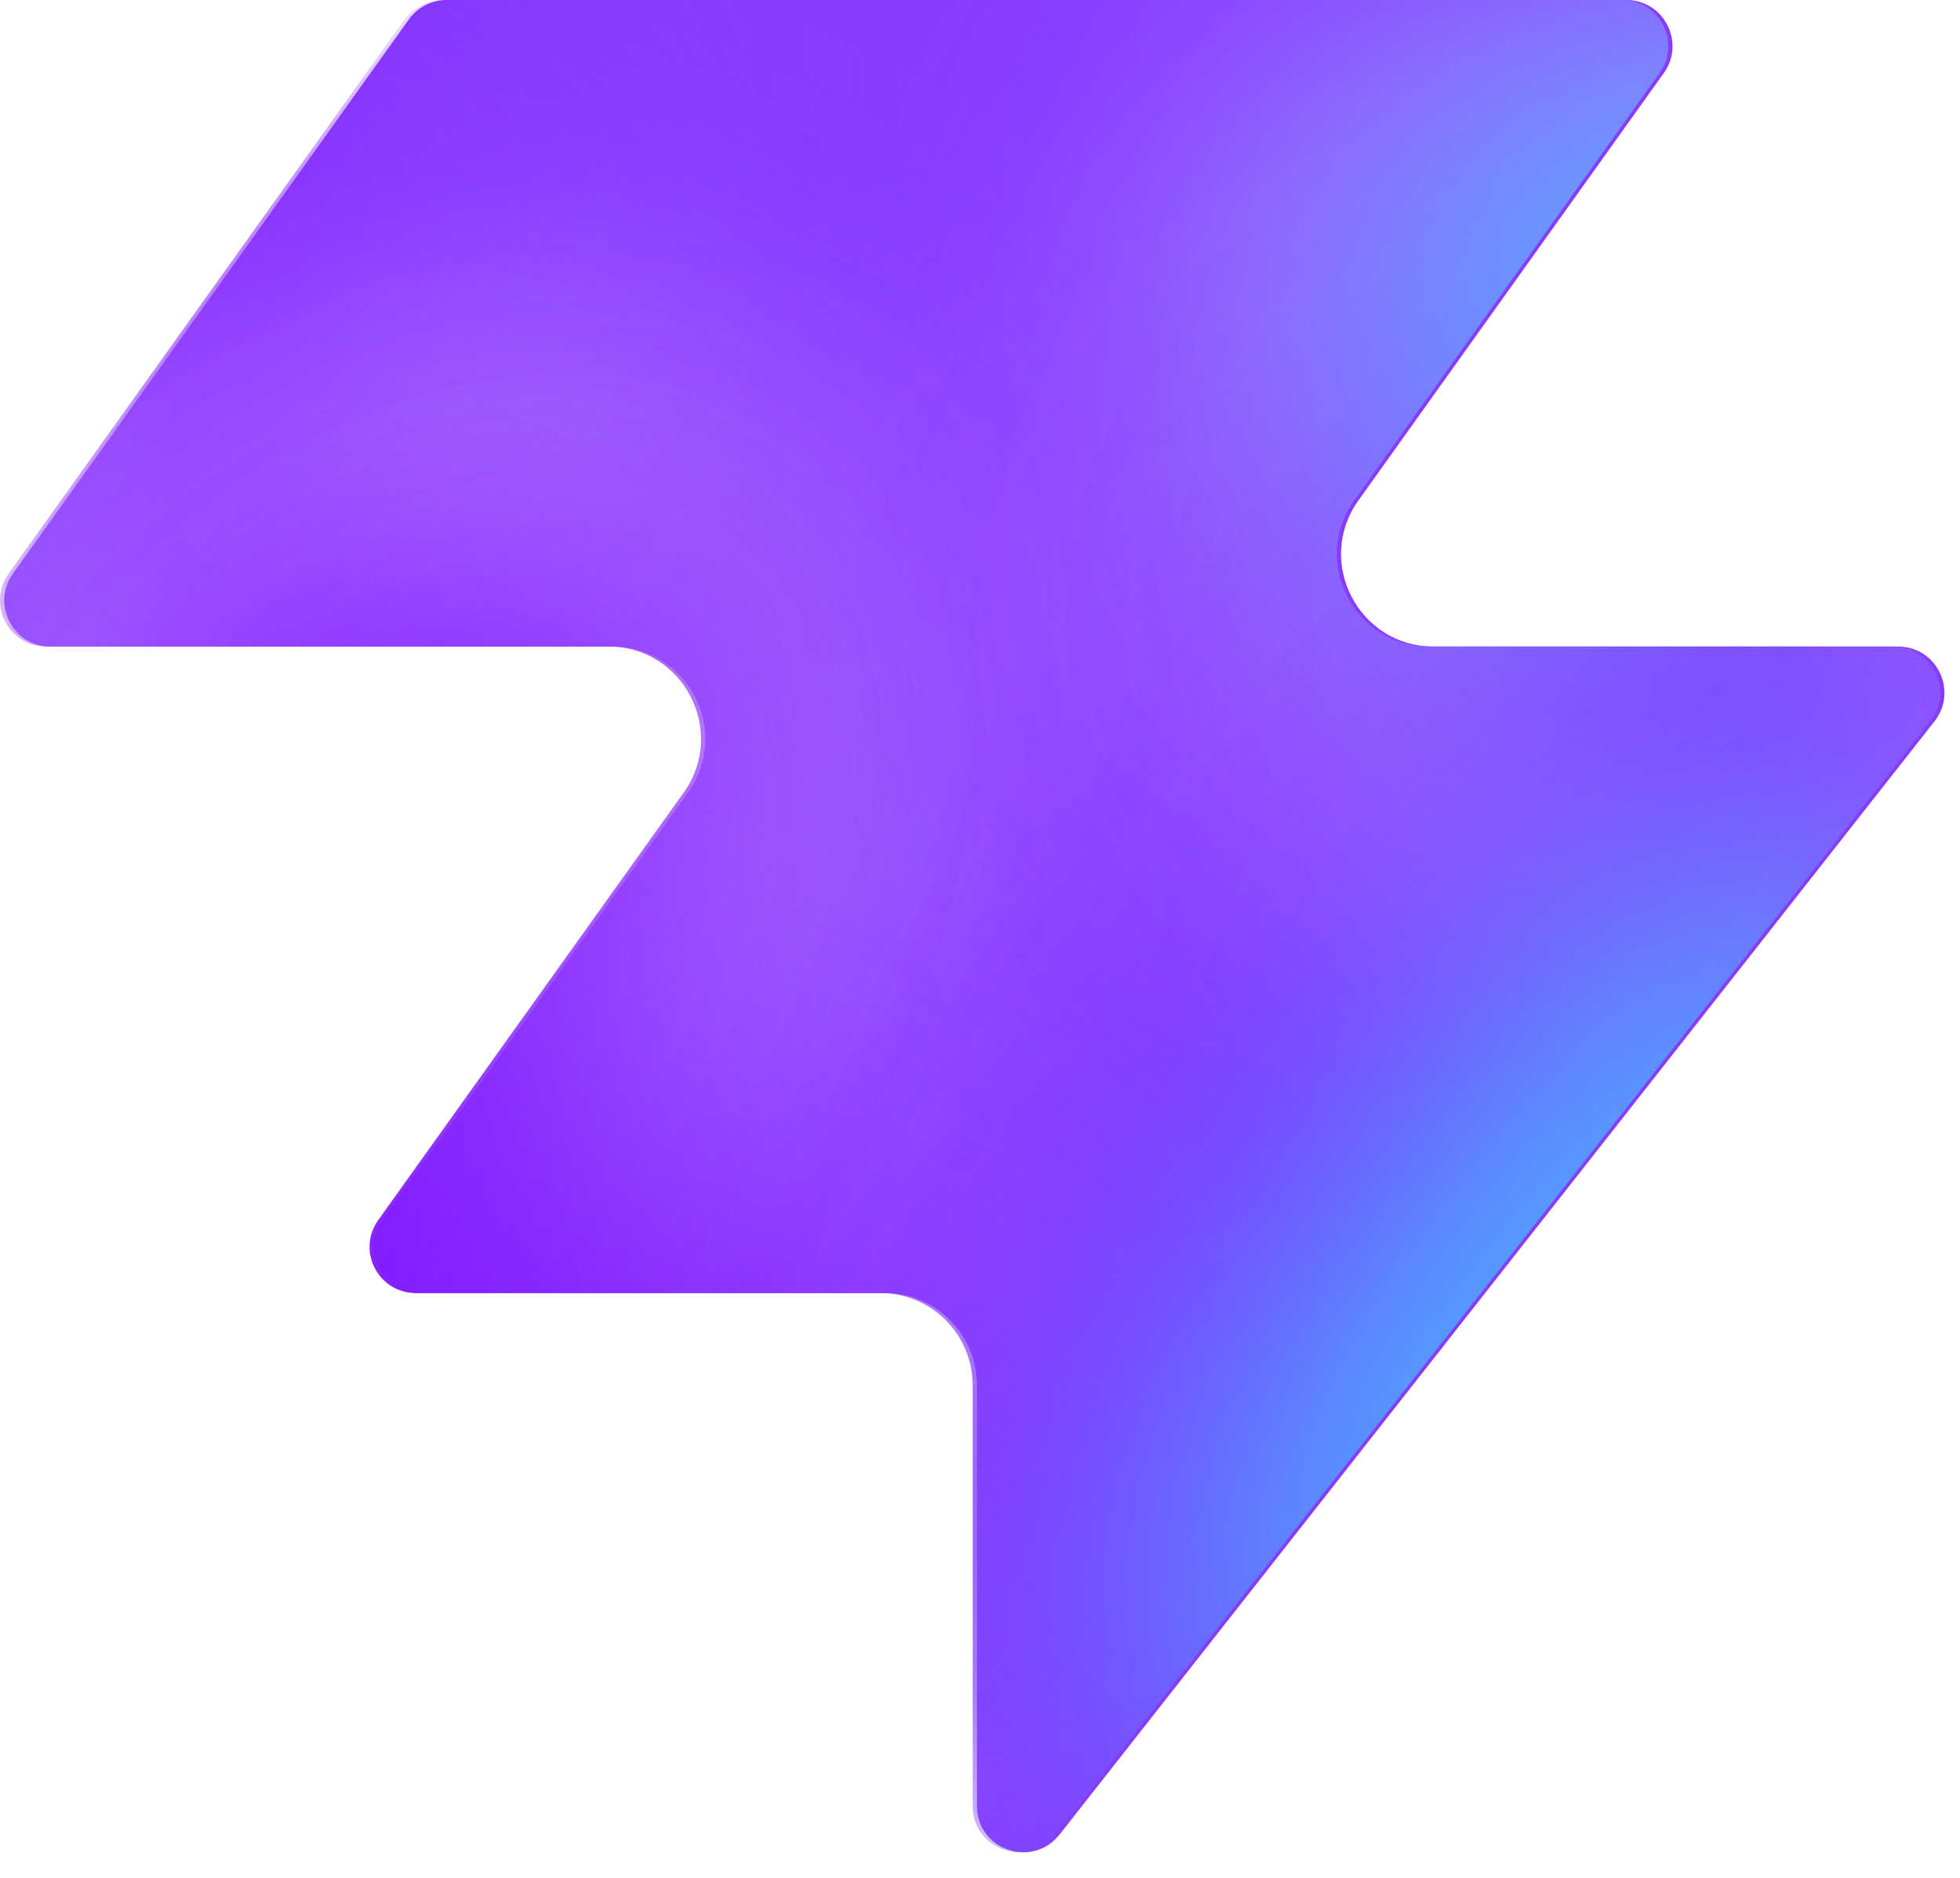
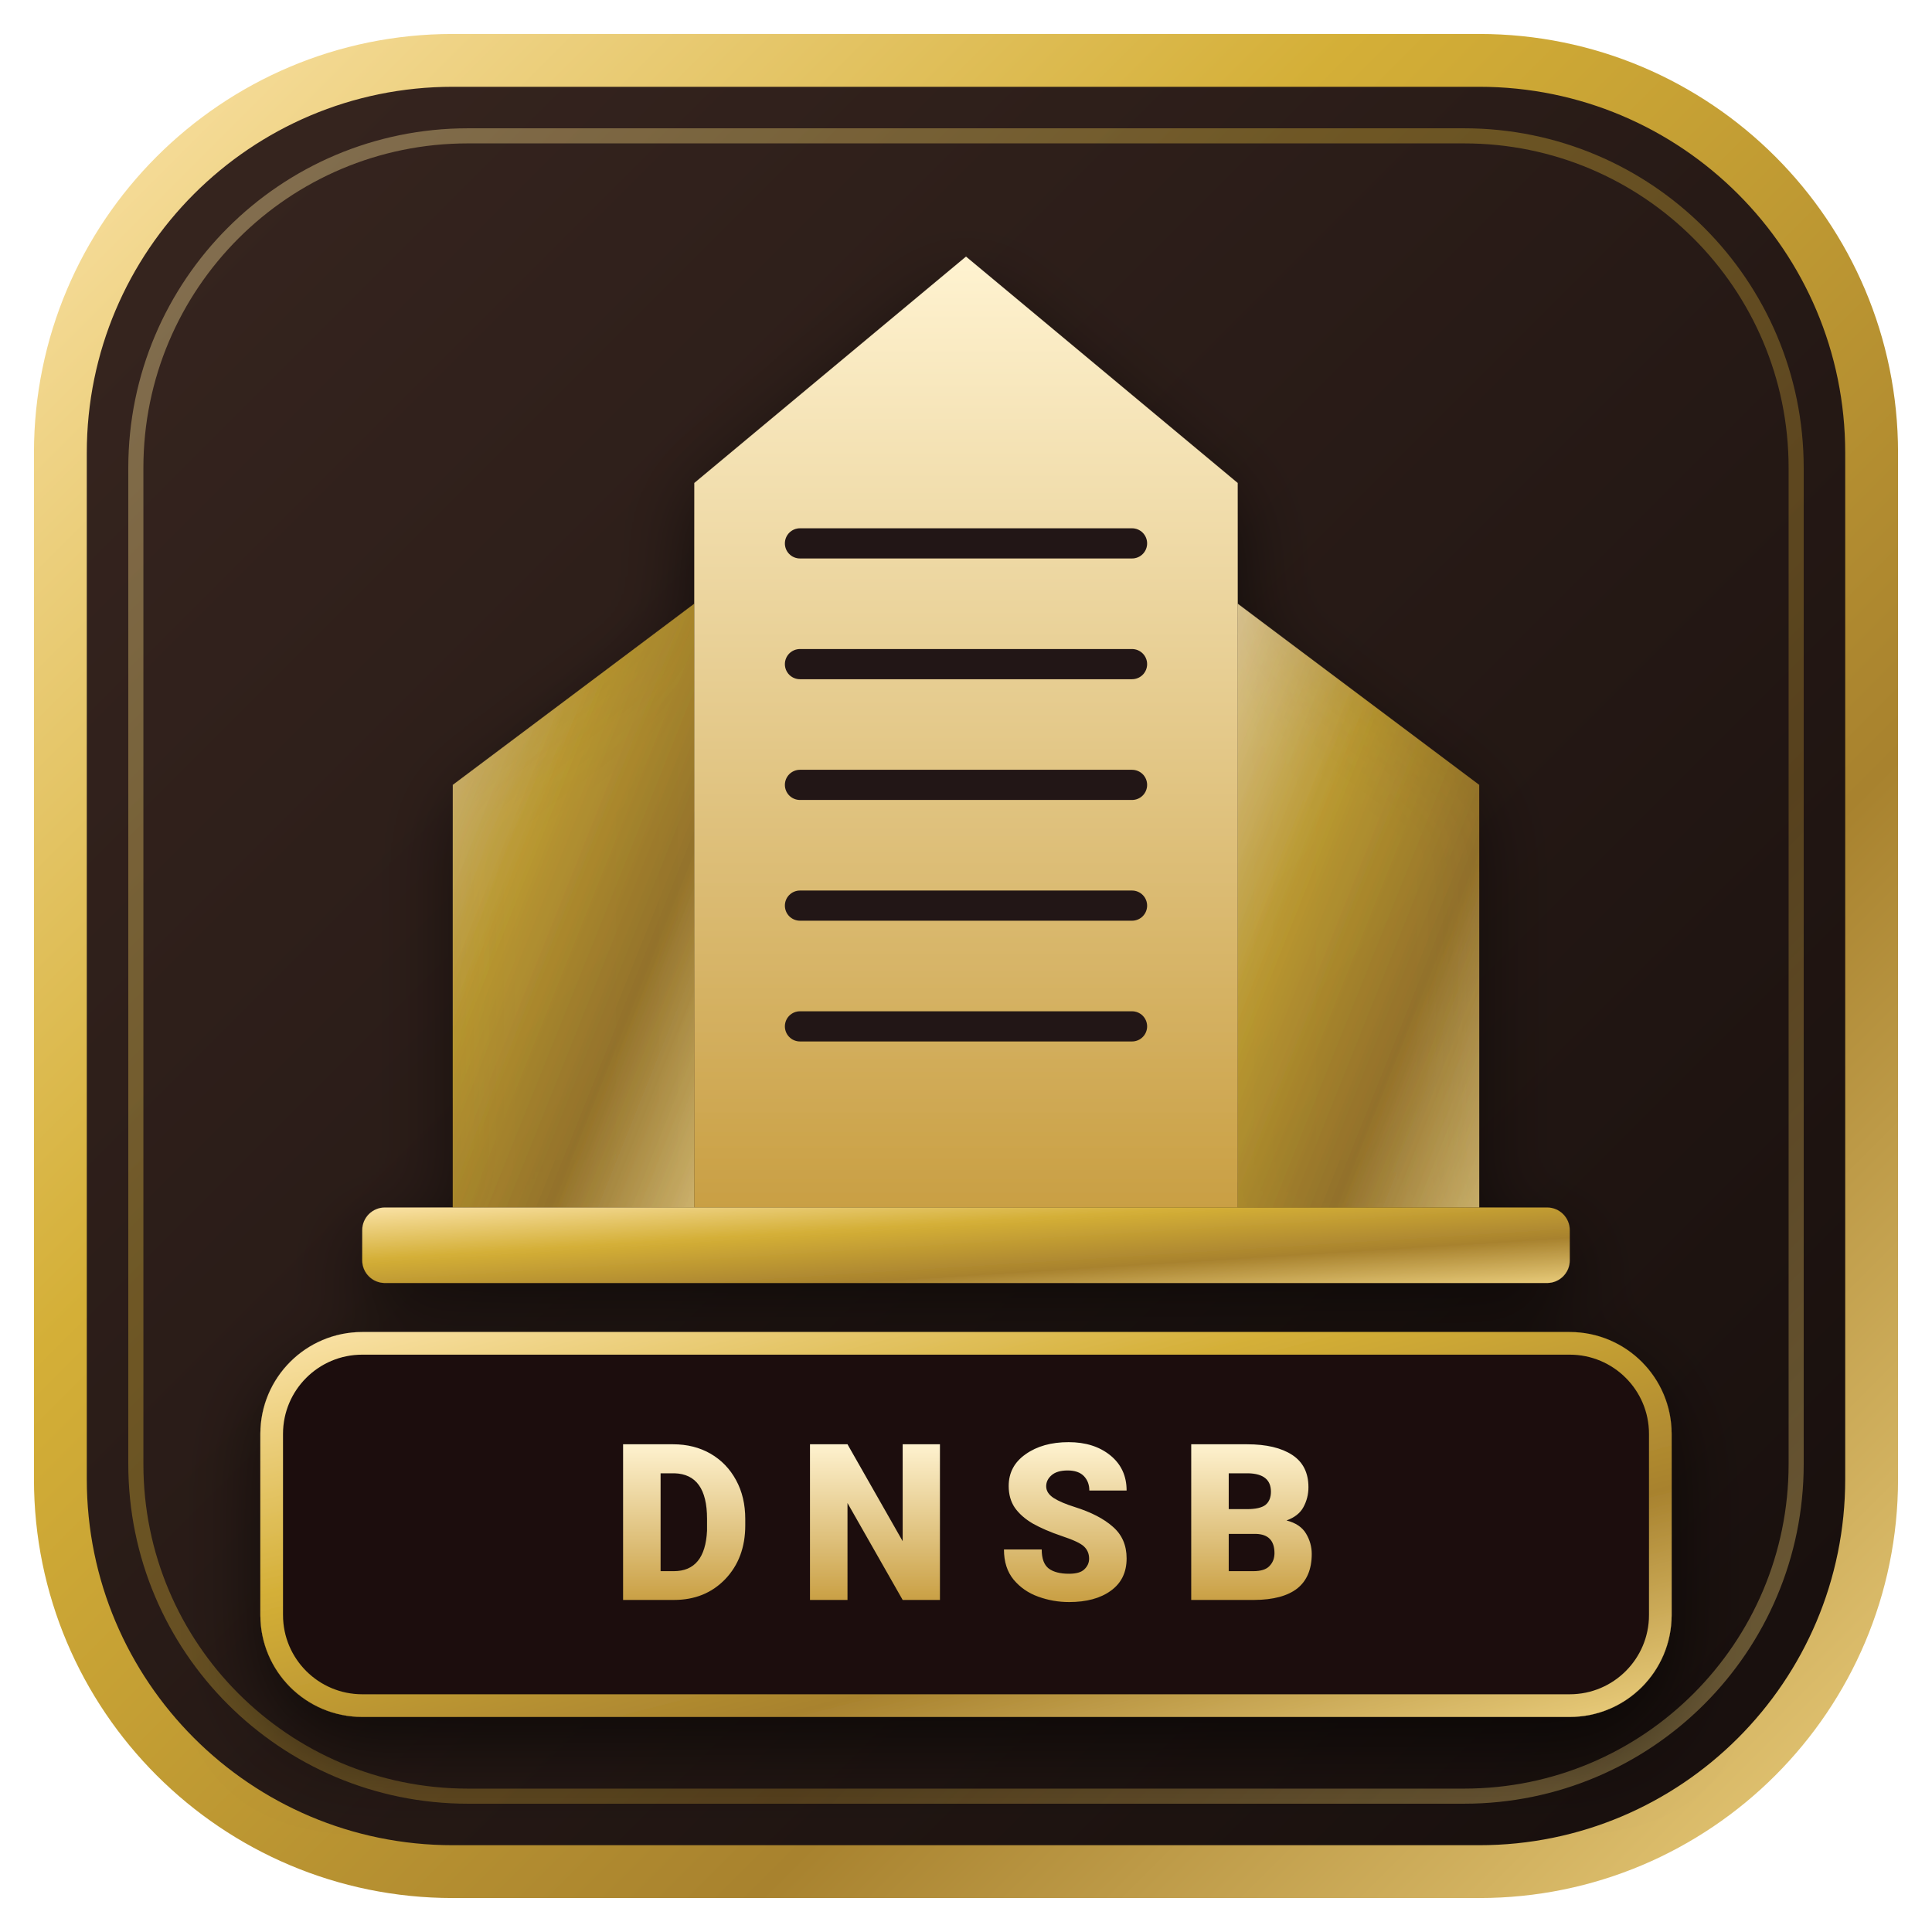
- <svg xmlns="http://www.w3.org/2000/svg" width="48" height="46" fill="none" viewBox="0 0 48 46">
-   <path fill="#863bff" d="M25.946 44.938c-.664.845-2.021.375-2.021-.698V33.937a2.26 2.26 0 0 0-2.262-2.262H10.287c-.92 0-1.456-1.04-.92-1.788l7.48-10.471c1.07-1.497 0-3.578-1.842-3.578H1.237c-.92 0-1.456-1.04-.92-1.788L10.013.474c.214-.297.556-.474.92-.474h28.894c.92 0 1.456 1.04.92 1.788l-7.48 10.471c-1.07 1.498 0 3.579 1.842 3.579h11.377c.943 0 1.473 1.088.89 1.83L25.947 44.94z" style="fill:#863bff;fill:color(display-p3 .525 .23 1);fill-opacity:1" />
-   <mask id="a" width="48" height="46" x="0" y="0" maskUnits="userSpaceOnUse" style="mask-type:alpha">
-     <path fill="#000" d="M25.842 44.938c-.664.844-2.021.375-2.021-.698V33.937a2.26 2.26 0 0 0-2.262-2.262H10.183c-.92 0-1.456-1.04-.92-1.788l7.48-10.471c1.07-1.498 0-3.579-1.842-3.579H1.133c-.92 0-1.456-1.04-.92-1.787L9.91.473c.214-.297.556-.474.92-.474h28.894c.92 0 1.456 1.04.92 1.788l-7.48 10.471c-1.07 1.498 0 3.578 1.842 3.578h11.377c.943 0 1.473 1.088.89 1.832L25.843 44.94z" style="fill:#000;fill-opacity:1" />
-   </mask>
-   <g mask="url(#a)">
-     <g filter="url(#b)">
-       <ellipse cx="5.508" cy="14.704" fill="#ede6ff" rx="5.508" ry="14.704" style="fill:#ede6ff;fill:color(display-p3 .927 .903 1);fill-opacity:1" transform="matrix(.00324 1 1 -.00324 -4.47 31.516)" />
-     </g>
-     <g filter="url(#c)">
-       <ellipse cx="10.399" cy="29.851" fill="#ede6ff" rx="10.399" ry="29.851" style="fill:#ede6ff;fill:color(display-p3 .927 .903 1);fill-opacity:1" transform="matrix(.00324 1 1 -.00324 -39.328 7.883)" />
-     </g>
-     <g filter="url(#d)">
-       <ellipse cx="5.508" cy="30.487" fill="#7e14ff" rx="5.508" ry="30.487" style="fill:#7e14ff;fill:color(display-p3 .492 .077 1);fill-opacity:1" transform="rotate(89.814 -25.913 -14.639)scale(1 -1)" />
-     </g>
-     <g filter="url(#e)">
-       <ellipse cx="5.508" cy="30.599" fill="#7e14ff" rx="5.508" ry="30.599" style="fill:#7e14ff;fill:color(display-p3 .492 .077 1);fill-opacity:1" transform="rotate(89.814 -32.644 -3.334)scale(1 -1)" />
-     </g>
-     <g filter="url(#f)">
-       <ellipse cx="5.508" cy="30.599" fill="#7e14ff" rx="5.508" ry="30.599" style="fill:#7e14ff;fill:color(display-p3 .492 .077 1);fill-opacity:1" transform="matrix(.00324 1 1 -.00324 -34.34 30.47)" />
-     </g>
-     <g filter="url(#g)">
-       <ellipse cx="14.072" cy="22.078" fill="#ede6ff" rx="14.072" ry="22.078" style="fill:#ede6ff;fill:color(display-p3 .927 .903 1);fill-opacity:1" transform="rotate(93.35 24.506 48.493)scale(-1 1)" />
-     </g>
-     <g filter="url(#h)">
-       <ellipse cx="3.47" cy="21.501" fill="#7e14ff" rx="3.47" ry="21.501" style="fill:#7e14ff;fill:color(display-p3 .492 .077 1);fill-opacity:1" transform="rotate(89.009 28.708 47.59)scale(-1 1)" />
-     </g>
-     <g filter="url(#i)">
-       <ellipse cx="3.47" cy="21.501" fill="#7e14ff" rx="3.47" ry="21.501" style="fill:#7e14ff;fill:color(display-p3 .492 .077 1);fill-opacity:1" transform="rotate(89.009 28.708 47.59)scale(-1 1)" />
-     </g>
-     <g filter="url(#j)">
-       <ellipse cx=".387" cy="8.972" fill="#7e14ff" rx="4.407" ry="29.108" style="fill:#7e14ff;fill:color(display-p3 .492 .077 1);fill-opacity:1" transform="rotate(39.51 .387 8.972)" />
-     </g>
-     <g filter="url(#k)">
-       <ellipse cx="47.523" cy="-6.092" fill="#7e14ff" rx="4.407" ry="29.108" style="fill:#7e14ff;fill:color(display-p3 .492 .077 1);fill-opacity:1" transform="rotate(37.892 47.523 -6.092)" />
-     </g>
-     <g filter="url(#l)">
-       <ellipse cx="41.412" cy="6.333" fill="#47bfff" rx="5.971" ry="9.665" style="fill:#47bfff;fill:color(display-p3 .28 .748 1);fill-opacity:1" transform="rotate(37.892 41.412 6.333)" />
-     </g>
-     <g filter="url(#m)">
-       <ellipse cx="-1.879" cy="38.332" fill="#7e14ff" rx="4.407" ry="29.108" style="fill:#7e14ff;fill:color(display-p3 .492 .077 1);fill-opacity:1" transform="rotate(37.892 -1.88 38.332)" />
-     </g>
-     <g filter="url(#n)">
-       <ellipse cx="-1.879" cy="38.332" fill="#7e14ff" rx="4.407" ry="29.108" style="fill:#7e14ff;fill:color(display-p3 .492 .077 1);fill-opacity:1" transform="rotate(37.892 -1.88 38.332)" />
-     </g>
-     <g filter="url(#o)">
-       <ellipse cx="35.651" cy="29.907" fill="#7e14ff" rx="4.407" ry="29.108" style="fill:#7e14ff;fill:color(display-p3 .492 .077 1);fill-opacity:1" transform="rotate(37.892 35.651 29.907)" />
-     </g>
-     <g filter="url(#p)">
-       <ellipse cx="38.418" cy="32.4" fill="#47bfff" rx="5.971" ry="15.297" style="fill:#47bfff;fill:color(display-p3 .28 .748 1);fill-opacity:1" transform="rotate(37.892 38.418 32.4)" />
-     </g>
-   </g>
+ <svg xmlns="http://www.w3.org/2000/svg" viewBox="0 0 128 128" width="100%" height="100%">
  <defs>
-     <filter id="b" width="60.045" height="41.654" x="-19.77" y="16.149" color-interpolation-filters="sRGB" filterUnits="userSpaceOnUse">
-       <feFlood flood-opacity="0" result="BackgroundImageFix" />
-       <feBlend in="SourceGraphic" in2="BackgroundImageFix" result="shape" />
-       <feGaussianBlur result="effect1_foregroundBlur_2002_17158" stdDeviation="7.659" />
-     </filter>
-     <filter id="c" width="90.34" height="51.437" x="-54.613" y="-7.533" color-interpolation-filters="sRGB" filterUnits="userSpaceOnUse">
-       <feFlood flood-opacity="0" result="BackgroundImageFix" />
-       <feBlend in="SourceGraphic" in2="BackgroundImageFix" result="shape" />
-       <feGaussianBlur result="effect1_foregroundBlur_2002_17158" stdDeviation="7.659" />
-     </filter>
-     <filter id="d" width="79.355" height="29.4" x="-49.64" y="2.03" color-interpolation-filters="sRGB" filterUnits="userSpaceOnUse">
-       <feFlood flood-opacity="0" result="BackgroundImageFix" />
-       <feBlend in="SourceGraphic" in2="BackgroundImageFix" result="shape" />
-       <feGaussianBlur result="effect1_foregroundBlur_2002_17158" stdDeviation="4.596" />
-     </filter>
-     <filter id="e" width="79.579" height="29.4" x="-45.045" y="20.029" color-interpolation-filters="sRGB" filterUnits="userSpaceOnUse">
-       <feFlood flood-opacity="0" result="BackgroundImageFix" />
-       <feBlend in="SourceGraphic" in2="BackgroundImageFix" result="shape" />
-       <feGaussianBlur result="effect1_foregroundBlur_2002_17158" stdDeviation="4.596" />
-     </filter>
-     <filter id="f" width="79.579" height="29.4" x="-43.513" y="21.178" color-interpolation-filters="sRGB" filterUnits="userSpaceOnUse">
-       <feFlood flood-opacity="0" result="BackgroundImageFix" />
-       <feBlend in="SourceGraphic" in2="BackgroundImageFix" result="shape" />
-       <feGaussianBlur result="effect1_foregroundBlur_2002_17158" stdDeviation="4.596" />
-     </filter>
-     <filter id="g" width="74.749" height="58.852" x="15.756" y="-17.901" color-interpolation-filters="sRGB" filterUnits="userSpaceOnUse">
-       <feFlood flood-opacity="0" result="BackgroundImageFix" />
-       <feBlend in="SourceGraphic" in2="BackgroundImageFix" result="shape" />
-       <feGaussianBlur result="effect1_foregroundBlur_2002_17158" stdDeviation="7.659" />
-     </filter>
-     <filter id="h" width="61.377" height="25.362" x="23.548" y="2.284" color-interpolation-filters="sRGB" filterUnits="userSpaceOnUse">
-       <feFlood flood-opacity="0" result="BackgroundImageFix" />
-       <feBlend in="SourceGraphic" in2="BackgroundImageFix" result="shape" />
-       <feGaussianBlur result="effect1_foregroundBlur_2002_17158" stdDeviation="4.596" />
-     </filter>
-     <filter id="i" width="61.377" height="25.362" x="23.548" y="2.284" color-interpolation-filters="sRGB" filterUnits="userSpaceOnUse">
-       <feFlood flood-opacity="0" result="BackgroundImageFix" />
-       <feBlend in="SourceGraphic" in2="BackgroundImageFix" result="shape" />
-       <feGaussianBlur result="effect1_foregroundBlur_2002_17158" stdDeviation="4.596" />
-     </filter>
-     <filter id="j" width="56.045" height="63.649" x="-27.636" y="-22.853" color-interpolation-filters="sRGB" filterUnits="userSpaceOnUse">
-       <feFlood flood-opacity="0" result="BackgroundImageFix" />
-       <feBlend in="SourceGraphic" in2="BackgroundImageFix" result="shape" />
-       <feGaussianBlur result="effect1_foregroundBlur_2002_17158" stdDeviation="4.596" />
-     </filter>
-     <filter id="k" width="54.814" height="64.646" x="20.116" y="-38.415" color-interpolation-filters="sRGB" filterUnits="userSpaceOnUse">
-       <feFlood flood-opacity="0" result="BackgroundImageFix" />
-       <feBlend in="SourceGraphic" in2="BackgroundImageFix" result="shape" />
-       <feGaussianBlur result="effect1_foregroundBlur_2002_17158" stdDeviation="4.596" />
-     </filter>
-     <filter id="l" width="33.541" height="35.313" x="24.641" y="-11.323" color-interpolation-filters="sRGB" filterUnits="userSpaceOnUse">
-       <feFlood flood-opacity="0" result="BackgroundImageFix" />
-       <feBlend in="SourceGraphic" in2="BackgroundImageFix" result="shape" />
-       <feGaussianBlur result="effect1_foregroundBlur_2002_17158" stdDeviation="4.596" />
-     </filter>
-     <filter id="m" width="54.814" height="64.646" x="-29.286" y="6.009" color-interpolation-filters="sRGB" filterUnits="userSpaceOnUse">
-       <feFlood flood-opacity="0" result="BackgroundImageFix" />
-       <feBlend in="SourceGraphic" in2="BackgroundImageFix" result="shape" />
-       <feGaussianBlur result="effect1_foregroundBlur_2002_17158" stdDeviation="4.596" />
-     </filter>
-     <filter id="n" width="54.814" height="64.646" x="-29.286" y="6.009" color-interpolation-filters="sRGB" filterUnits="userSpaceOnUse">
-       <feFlood flood-opacity="0" result="BackgroundImageFix" />
-       <feBlend in="SourceGraphic" in2="BackgroundImageFix" result="shape" />
-       <feGaussianBlur result="effect1_foregroundBlur_2002_17158" stdDeviation="4.596" />
-     </filter>
-     <filter id="o" width="54.814" height="64.646" x="8.244" y="-2.416" color-interpolation-filters="sRGB" filterUnits="userSpaceOnUse">
-       <feFlood flood-opacity="0" result="BackgroundImageFix" />
-       <feBlend in="SourceGraphic" in2="BackgroundImageFix" result="shape" />
-       <feGaussianBlur result="effect1_foregroundBlur_2002_17158" stdDeviation="4.596" />
-     </filter>
-     <filter id="p" width="39.409" height="43.623" x="18.713" y="10.588" color-interpolation-filters="sRGB" filterUnits="userSpaceOnUse">
-       <feFlood flood-opacity="0" result="BackgroundImageFix" />
-       <feBlend in="SourceGraphic" in2="BackgroundImageFix" result="shape" />
-       <feGaussianBlur result="effect1_foregroundBlur_2002_17158" stdDeviation="4.596" />
+     <linearGradient id="bgGrad" x1="0%" y1="0%" x2="100%" y2="100%">
+       <stop offset="0%" stop-color="#382620" />
+       <stop offset="50%" stop-color="#271a16" />
+       <stop offset="100%" stop-color="#160e0c" />
+     </linearGradient>
+     <linearGradient id="goldGrad" x1="0%" y1="0%" x2="100%" y2="100%">
+       <stop offset="0%" stop-color="#fae2a6" />
+       <stop offset="35%" stop-color="#d4af37" />
+       <stop offset="70%" stop-color="#a8822e" />
+       <stop offset="100%" stop-color="#e8cb7a" />
+     </linearGradient>
+     <linearGradient id="goldLight" x1="0%" y1="0%" x2="0%" y2="100%">
+       <stop offset="0%" stop-color="#fff3d1" />
+       <stop offset="100%" stop-color="#c99f43" />
+     </linearGradient>
+     <filter id="dropShadow" x="-20%" y="-20%" width="140%" height="140%">
+       <feDropShadow dx="0" dy="2" stdDeviation="2.5" flood-color="#000000" flood-opacity="0.6" />
    </filter>
  </defs>
+   <rect x="4" y="4" width="120" height="120" rx="26" fill="url(#bgGrad)" stroke="url(#goldGrad)" stroke-width="3.5" />
+   <rect x="9" y="9" width="110" height="110" rx="22" fill="none" stroke="url(#goldGrad)" stroke-width="1" stroke-opacity="0.4" />
+   <g filter="url(#dropShadow)">
+     <path d="M30 52 L46 40 L46 80 L30 80 Z" fill="url(#goldGrad)" opacity="0.8" />
+     <path d="M82 40 L98 52 L98 80 L82 80 Z" fill="url(#goldGrad)" opacity="0.8" />
+     <path d="M46 32 L64 17 L82 32 L82 80 L46 80 Z" fill="url(#goldLight)" />
+     <line x1="64" y1="10" x2="64" y2="17" stroke="url(#goldLight)" stroke-width="3" stroke-linecap="round" />
+     <line x1="53" y1="36" x2="75" y2="36" stroke="#241814" stroke-width="2" stroke-linecap="round" />
+     <line x1="53" y1="44" x2="75" y2="44" stroke="#241814" stroke-width="2" stroke-linecap="round" />
+     <line x1="53" y1="52" x2="75" y2="52" stroke="#241814" stroke-width="2" stroke-linecap="round" />
+     <line x1="53" y1="60" x2="75" y2="60" stroke="#241814" stroke-width="2" stroke-linecap="round" />
+     <line x1="53" y1="68" x2="75" y2="68" stroke="#241814" stroke-width="2" stroke-linecap="round" />
+     <rect x="24" y="80" width="80" height="5" rx="1.5" fill="url(#goldGrad)" />
+     <rect x="18" y="89" width="92" height="24" rx="6" fill="#1b110e" stroke="url(#goldGrad)" stroke-width="1.5" />
+     <text x="64" y="106" text-anchor="middle" font-family="-apple-system, BlinkMacSystemFont, 'Segoe UI', Roboto, Helvetica, Arial, sans-serif" font-size="14.5" font-weight="900" letter-spacing="3" fill="url(#goldLight)">DNSB</text>
+   </g>
</svg>
